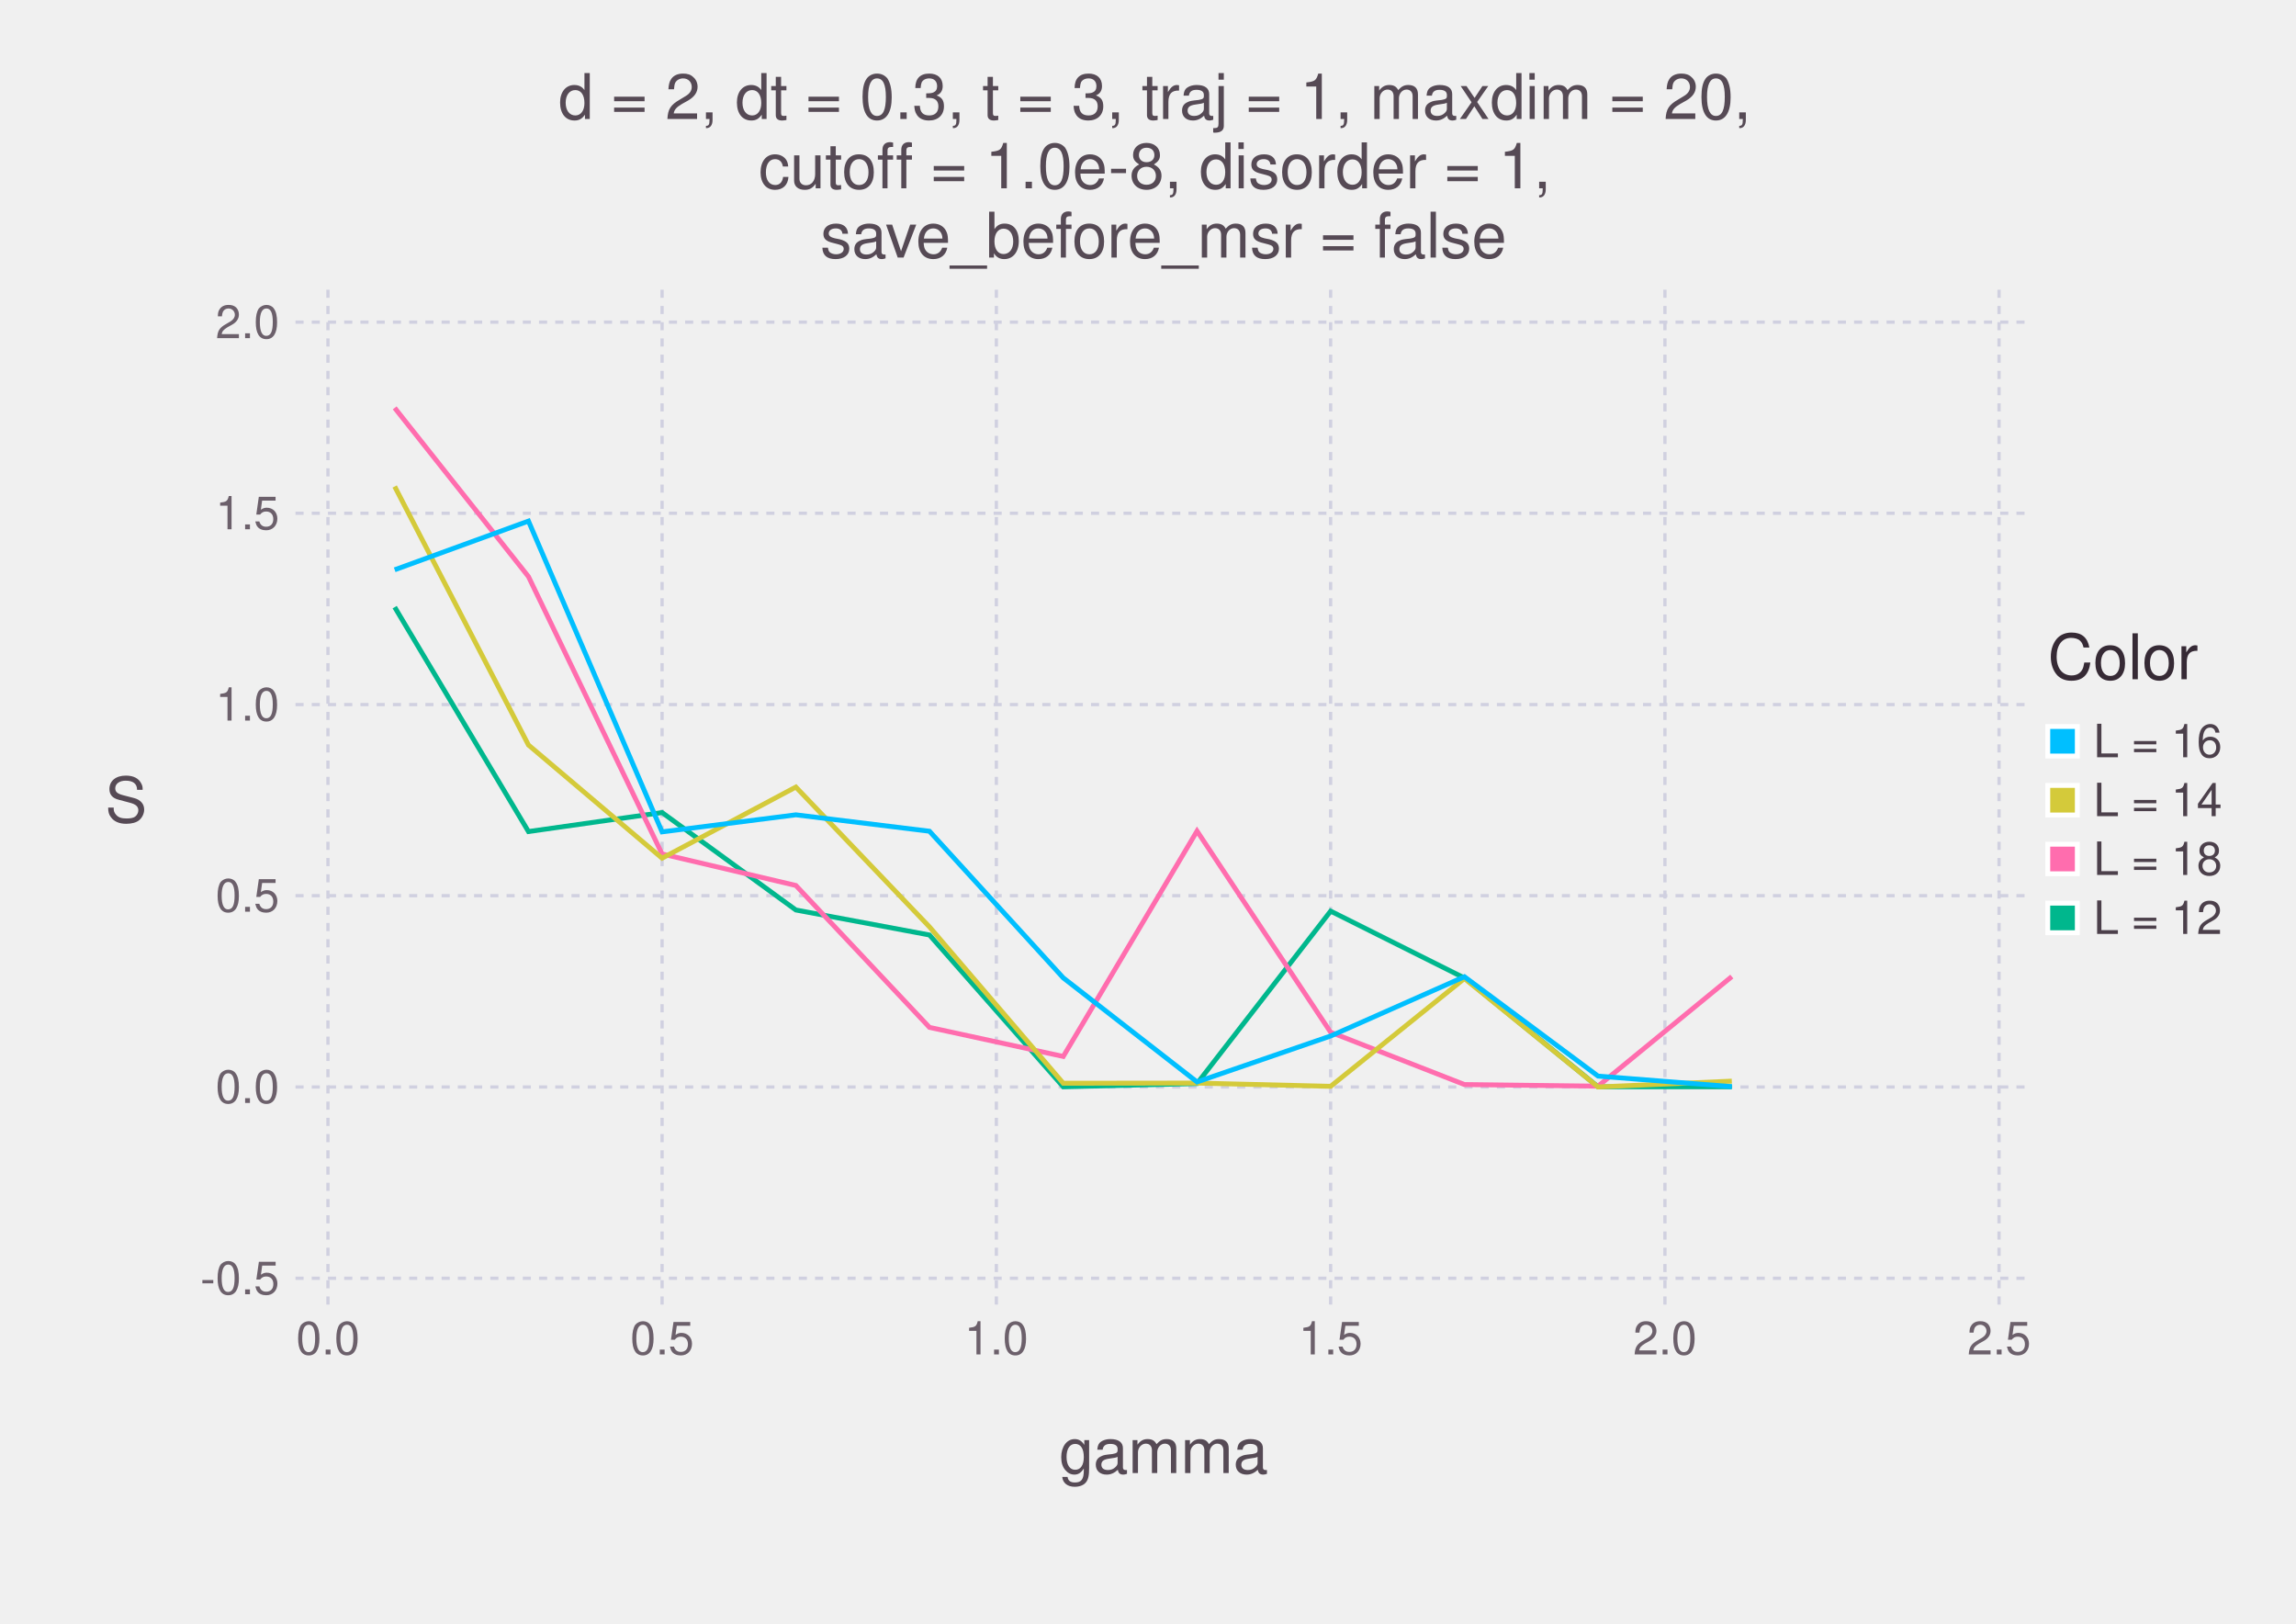
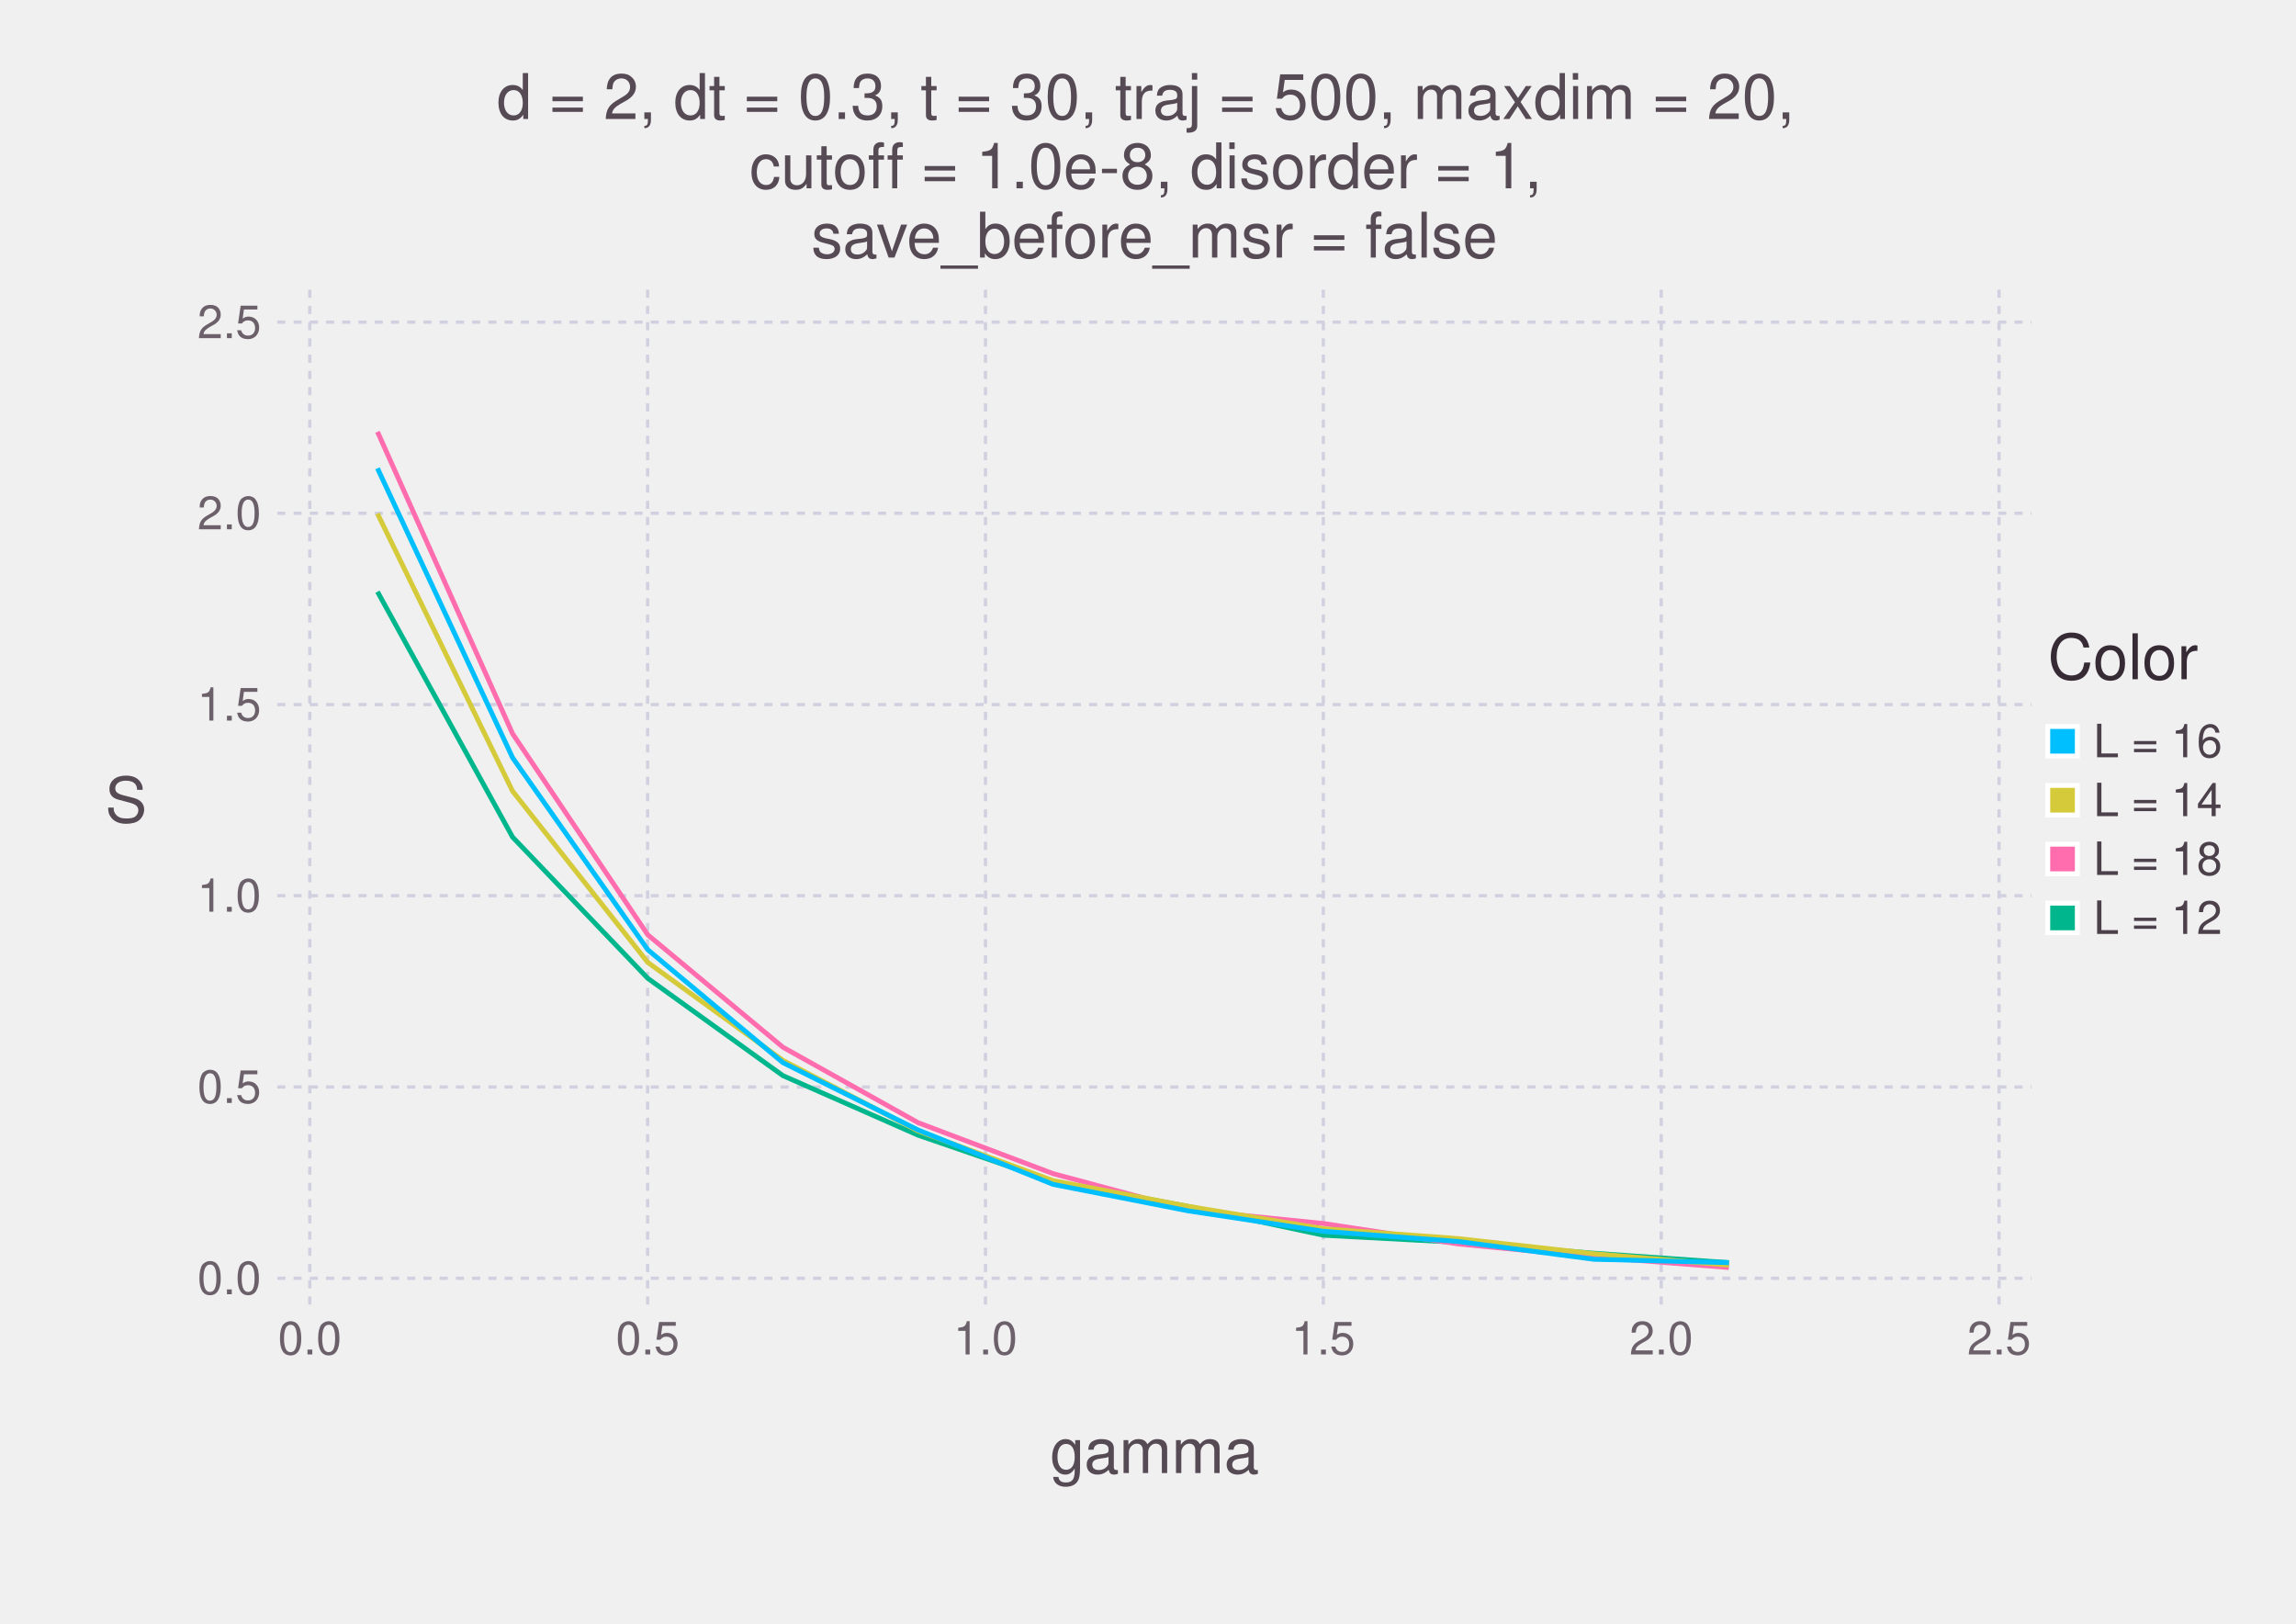
<svg xmlns="http://www.w3.org/2000/svg" version="1.2" width="141.42mm" height="100mm" viewBox="0 0 141.42 100" stroke="none" fill="#000000" stroke-width="0.3" font-size="3.88">
  <defs>
    <marker id="arrow" markerWidth="15" markerHeight="7" refX="5" refY="3.5" orient="auto" markerUnits="strokeWidth">
      <path d="M0,0 L15,3.5 L0,7 z" stroke="context-stroke" fill="context-stroke" />
    </marker>
  </defs>
-   <g class="plotroot xscalable yscalable" id="img-27029749-1">
-     <g font-size="3.88" font-family="'PT Sans','Helvetica Neue','Helvetica',sans-serif" fill="#564A55" stroke="#000000" stroke-opacity="0.000" id="img-27029749-2">
-       <g transform="translate(71.67,88.39)">
+   <g class="plotroot xscalable yscalable" id="img-9c34053e-1">
+     <g font-size="3.88" font-family="'PT Sans','Helvetica Neue','Helvetica',sans-serif" fill="#564A55" stroke="#000000" stroke-opacity="0.000" id="img-9c34053e-2">
+       <g transform="translate(71.11,88.39)">
        <g class="primitive">
          <text text-anchor="middle" dy="0.6em">gamma</text>
        </g>
      </g>
    </g>
-     <g class="guide xlabels" font-size="2.82" font-family="'PT Sans Caption','Helvetica Neue','Helvetica',sans-serif" fill="#6C606B" id="img-27029749-3">
-       <g transform="translate(20.2,81.72)">
+     <g class="guide xlabels" font-size="2.82" font-family="'PT Sans Caption','Helvetica Neue','Helvetica',sans-serif" fill="#6C606B" id="img-9c34053e-3">
+       <g transform="translate(19.08,81.72)">
        <g class="primitive">
          <text text-anchor="middle" dy="0.6em">0.0</text>
        </g>
      </g>
-       <g transform="translate(40.78,81.72)">
+       <g transform="translate(39.89,81.72)">
        <g class="primitive">
          <text text-anchor="middle" dy="0.6em">0.5</text>
        </g>
      </g>
-       <g transform="translate(61.37,81.72)">
+       <g transform="translate(60.7,81.72)">
        <g class="primitive">
          <text text-anchor="middle" dy="0.6em">1.0</text>
        </g>
      </g>
-       <g transform="translate(81.96,81.72)">
+       <g transform="translate(81.51,81.72)">
        <g class="primitive">
          <text text-anchor="middle" dy="0.6em">1.5</text>
        </g>
      </g>
-       <g transform="translate(102.55,81.72)">
+       <g transform="translate(102.32,81.72)">
        <g class="primitive">
          <text text-anchor="middle" dy="0.6em">2.0</text>
        </g>
      </g>
      <g transform="translate(123.13,81.72)">
        <g class="primitive">
          <text text-anchor="middle" dy="0.6em">2.5</text>
        </g>
      </g>
    </g>
-     <g class="guide colorkey" id="img-27029749-4">
-       <g fill="#4C404B" font-size="2.82" font-family="'PT Sans','Helvetica Neue','Helvetica',sans-serif" id="img-27029749-5">
-         <g transform="translate(128.95,45.65)" id="img-27029749-6" class="color_L_=_16">
+     <g class="guide colorkey" id="img-9c34053e-4">
+       <g fill="#4C404B" font-size="2.82" font-family="'PT Sans','Helvetica Neue','Helvetica',sans-serif" id="img-9c34053e-5">
+         <g transform="translate(128.95,45.65)" id="img-9c34053e-6" class="color_L_=_16">
          <g class="primitive">
            <text dy="0.35em">L = 16</text>
          </g>
        </g>
-         <g transform="translate(128.95,49.28)" id="img-27029749-7" class="color_L_=_14">
+         <g transform="translate(128.95,49.28)" id="img-9c34053e-7" class="color_L_=_14">
          <g class="primitive">
            <text dy="0.35em">L = 14</text>
          </g>
        </g>
-         <g transform="translate(128.95,52.9)" id="img-27029749-8" class="color_L_=_18">
+         <g transform="translate(128.95,52.9)" id="img-9c34053e-8" class="color_L_=_18">
          <g class="primitive">
            <text dy="0.35em">L = 18</text>
          </g>
        </g>
-         <g transform="translate(128.95,56.53)" id="img-27029749-9" class="color_L_=_12">
+         <g transform="translate(128.95,56.53)" id="img-9c34053e-9" class="color_L_=_12">
          <g class="primitive">
            <text dy="0.35em">L = 12</text>
          </g>
        </g>
      </g>
-       <g fill-opacity="1" id="img-27029749-10">
-         <g transform="translate(127.04,45.65)" id="img-27029749-11" stroke="#FFFFFF" fill="#00BFFF" class="color_L_=_16">
-           <path d="M-0.91,-0.91 L0.91,-0.91 0.91,0.91 -0.91,0.91  z" class="primitive" />
-         </g>
-         <g transform="translate(127.04,49.28)" id="img-27029749-12" stroke="#FFFFFF" fill="#D4CA3A" class="color_L_=_14">
-           <path d="M-0.91,-0.91 L0.91,-0.91 0.91,0.91 -0.91,0.91  z" class="primitive" />
-         </g>
-         <g transform="translate(127.04,52.9)" id="img-27029749-13" stroke="#FFFFFF" fill="#FF6DAE" class="color_L_=_18">
-           <path d="M-0.91,-0.91 L0.91,-0.91 0.91,0.91 -0.91,0.91  z" class="primitive" />
-         </g>
-         <g transform="translate(127.04,56.53)" id="img-27029749-14" stroke="#FFFFFF" fill="#00B78D" class="color_L_=_12">
-           <path d="M-0.91,-0.91 L0.91,-0.91 0.91,0.91 -0.91,0.91  z" class="primitive" />
-         </g>
-       </g>
-       <g fill="#362A35" font-size="3.88" font-family="'PT Sans','Helvetica Neue','Helvetica',sans-serif" stroke="#000000" stroke-opacity="0.000" id="img-27029749-15">
-         <g transform="translate(126.13,41.83)" id="img-27029749-16">
+       <g fill-opacity="1" id="img-9c34053e-10">
+         <g transform="translate(127.04,45.65)" id="img-9c34053e-11" stroke="#FFFFFF" fill="#00BFFF" class="color_L_=_16">
+           <path d="M-0.91,-0.91 L0.91,-0.91 0.91,0.91 -0.91,0.91  z" class="primitive" />
+         </g>
+         <g transform="translate(127.04,49.28)" id="img-9c34053e-12" stroke="#FFFFFF" fill="#D4CA3A" class="color_L_=_14">
+           <path d="M-0.91,-0.91 L0.91,-0.91 0.91,0.91 -0.91,0.91  z" class="primitive" />
+         </g>
+         <g transform="translate(127.04,52.9)" id="img-9c34053e-13" stroke="#FFFFFF" fill="#FF6DAE" class="color_L_=_18">
+           <path d="M-0.91,-0.91 L0.91,-0.91 0.91,0.91 -0.91,0.91  z" class="primitive" />
+         </g>
+         <g transform="translate(127.04,56.53)" id="img-9c34053e-14" stroke="#FFFFFF" fill="#00B78D" class="color_L_=_12">
+           <path d="M-0.91,-0.91 L0.91,-0.91 0.91,0.91 -0.91,0.91  z" class="primitive" />
+         </g>
+       </g>
+       <g fill="#362A35" font-size="3.88" font-family="'PT Sans','Helvetica Neue','Helvetica',sans-serif" stroke="#000000" stroke-opacity="0.000" id="img-9c34053e-15">
+         <g transform="translate(126.13,41.83)" id="img-9c34053e-16">
          <g class="primitive">
            <text dy="-0em">Color</text>
          </g>
        </g>
      </g>
    </g>
-     <g clip-path="url(#img-27029749-17)">
-       <g id="img-27029749-18">
-         <g pointer-events="visible" stroke-width="0.3" fill="#000000" fill-opacity="0.000" stroke="#000000" stroke-opacity="0.000" class="guide background" id="img-27029749-19">
-           <g transform="translate(71.67,49.28)" id="img-27029749-20">
-             <path d="M-53.47,-31.44 L53.47,-31.44 53.47,31.44 -53.47,31.44  z" class="primitive" />
-           </g>
-         </g>
-         <g class="guide ygridlines xfixed" stroke-dasharray="0.5,0.5" stroke-width="0.2" stroke="#D0D0E0" id="img-27029749-21">
-           <g transform="translate(71.67,78.72)" id="img-27029749-22">
-             <path fill="none" d="M-53.47,0 L53.47,0 " class="primitive" />
-           </g>
-           <g transform="translate(71.67,66.94)" id="img-27029749-23">
-             <path fill="none" d="M-53.47,0 L53.47,0 " class="primitive" />
-           </g>
-           <g transform="translate(71.67,55.16)" id="img-27029749-24">
-             <path fill="none" d="M-53.47,0 L53.47,0 " class="primitive" />
-           </g>
-           <g transform="translate(71.67,43.39)" id="img-27029749-25">
-             <path fill="none" d="M-53.47,0 L53.47,0 " class="primitive" />
-           </g>
-           <g transform="translate(71.67,31.61)" id="img-27029749-26">
-             <path fill="none" d="M-53.47,0 L53.47,0 " class="primitive" />
-           </g>
-           <g transform="translate(71.67,19.84)" id="img-27029749-27">
-             <path fill="none" d="M-53.47,0 L53.47,0 " class="primitive" />
-           </g>
-         </g>
-         <g class="guide xgridlines yfixed" stroke-dasharray="0.5,0.5" stroke-width="0.2" stroke="#D0D0E0" id="img-27029749-28">
-           <g transform="translate(20.2,49.28)" id="img-27029749-29">
-             <path fill="none" d="M0,-31.44 L0,31.44 " class="primitive" />
-           </g>
-           <g transform="translate(40.78,49.28)" id="img-27029749-30">
-             <path fill="none" d="M0,-31.44 L0,31.44 " class="primitive" />
-           </g>
-           <g transform="translate(61.37,49.28)" id="img-27029749-31">
-             <path fill="none" d="M0,-31.44 L0,31.44 " class="primitive" />
-           </g>
-           <g transform="translate(81.96,49.28)" id="img-27029749-32">
-             <path fill="none" d="M0,-31.44 L0,31.44 " class="primitive" />
-           </g>
-           <g transform="translate(102.55,49.28)" id="img-27029749-33">
-             <path fill="none" d="M0,-31.44 L0,31.44 " class="primitive" />
-           </g>
-           <g transform="translate(123.13,49.28)" id="img-27029749-34">
-             <path fill="none" d="M0,-31.44 L0,31.44 " class="primitive" />
-           </g>
-         </g>
-         <g class="plotpanel" id="img-27029749-35">
-           <g stroke-width="0.3" fill="#000000" fill-opacity="0.000" class="geometry" id="img-27029749-36">
-             <g class="color_L_=_12" stroke-dasharray="none" stroke="#00B78D" id="img-27029749-37">
-               <g transform="translate(65.49,57.83)" id="img-27029749-38">
-                 <path fill="none" d="M-41.18,-20.44 L-32.94,-6.62 -24.71,-7.79 -16.47,-1.79 -8.24,-0.25 0,9.1 8.24,8.9 16.47,-1.72 24.71,2.4 32.94,9.1 41.18,9.1 " class="primitive" />
-               </g>
-             </g>
-           </g>
-           <g stroke-width="0.3" fill="#000000" fill-opacity="0.000" class="geometry" id="img-27029749-39">
-             <g class="color_L_=_18" stroke-dasharray="none" stroke="#FF6DAE" id="img-27029749-40">
-               <g transform="translate(65.49,54.97)" id="img-27029749-41">
-                 <path fill="none" d="M-41.18,-29.85 L-32.94,-19.46 -24.71,-2.38 -16.47,-0.44 -8.24,8.3 0,10.09 8.24,-3.79 16.47,8.6 24.71,11.82 32.94,11.92 41.18,5.17 " class="primitive" />
-               </g>
-             </g>
-           </g>
-           <g stroke-width="0.3" fill="#000000" fill-opacity="0.000" class="geometry" id="img-27029749-42">
-             <g class="color_L_=_14" stroke-dasharray="none" stroke="#D4CA3A" id="img-27029749-43">
-               <g transform="translate(65.49,57.12)" id="img-27029749-44">
-                 <path fill="none" d="M-41.18,-27.16 L-32.94,-11.24 -24.71,-4.27 -16.47,-8.65 -8.24,-0.04 0,9.59 8.24,9.58 16.47,9.78 24.71,3.14 32.94,9.82 41.18,9.46 " class="primitive" />
-               </g>
-             </g>
-           </g>
-           <g stroke-width="0.3" fill="#000000" fill-opacity="0.000" class="geometry" id="img-27029749-45">
-             <g class="color_L_=_16" stroke-dasharray="none" stroke="#00BFFF" id="img-27029749-46">
-               <g transform="translate(65.49,54.89)" id="img-27029749-47">
-                 <path fill="none" d="M-41.18,-19.8 L-32.94,-22.8 -24.71,-3.66 -16.47,-4.71 -8.24,-3.7 0,5.33 8.24,11.74 16.47,8.91 24.71,5.26 32.94,11.38 41.18,12.03 " class="primitive" />
-               </g>
-             </g>
-           </g>
-         </g>
-       </g>
-     </g>
-     <g class="guide ylabels" font-size="2.82" font-family="'PT Sans Caption','Helvetica Neue','Helvetica',sans-serif" fill="#6C606B" id="img-27029749-48">
-       <g transform="translate(17.2,78.72)" id="img-27029749-49">
-         <g class="primitive">
-           <text text-anchor="end" dy="0.35em">-0.5</text>
-         </g>
-       </g>
-       <g transform="translate(17.2,66.94)" id="img-27029749-50">
+     <g clip-path="url(#img-9c34053e-17)">
+       <g id="img-9c34053e-18">
+         <g pointer-events="visible" stroke-width="0.3" fill="#000000" fill-opacity="0.000" stroke="#000000" stroke-opacity="0.000" class="guide background" id="img-9c34053e-19">
+           <g transform="translate(71.11,49.28)" id="img-9c34053e-20">
+             <path d="M-54.03,-31.44 L54.03,-31.44 54.03,31.44 -54.03,31.44  z" class="primitive" />
+           </g>
+         </g>
+         <g class="guide ygridlines xfixed" stroke-dasharray="0.5,0.5" stroke-width="0.2" stroke="#D0D0E0" id="img-9c34053e-21">
+           <g transform="translate(71.11,78.72)" id="img-9c34053e-22">
+             <path fill="none" d="M-54.03,0 L54.03,0 " class="primitive" />
+           </g>
+           <g transform="translate(71.11,66.94)" id="img-9c34053e-23">
+             <path fill="none" d="M-54.03,0 L54.03,0 " class="primitive" />
+           </g>
+           <g transform="translate(71.11,55.16)" id="img-9c34053e-24">
+             <path fill="none" d="M-54.03,0 L54.03,0 " class="primitive" />
+           </g>
+           <g transform="translate(71.11,43.39)" id="img-9c34053e-25">
+             <path fill="none" d="M-54.03,0 L54.03,0 " class="primitive" />
+           </g>
+           <g transform="translate(71.11,31.61)" id="img-9c34053e-26">
+             <path fill="none" d="M-54.03,0 L54.03,0 " class="primitive" />
+           </g>
+           <g transform="translate(71.11,19.84)" id="img-9c34053e-27">
+             <path fill="none" d="M-54.03,0 L54.03,0 " class="primitive" />
+           </g>
+         </g>
+         <g class="guide xgridlines yfixed" stroke-dasharray="0.5,0.5" stroke-width="0.2" stroke="#D0D0E0" id="img-9c34053e-28">
+           <g transform="translate(19.08,49.28)" id="img-9c34053e-29">
+             <path fill="none" d="M0,-31.44 L0,31.44 " class="primitive" />
+           </g>
+           <g transform="translate(39.89,49.28)" id="img-9c34053e-30">
+             <path fill="none" d="M0,-31.44 L0,31.44 " class="primitive" />
+           </g>
+           <g transform="translate(60.7,49.28)" id="img-9c34053e-31">
+             <path fill="none" d="M0,-31.44 L0,31.44 " class="primitive" />
+           </g>
+           <g transform="translate(81.51,49.28)" id="img-9c34053e-32">
+             <path fill="none" d="M0,-31.44 L0,31.44 " class="primitive" />
+           </g>
+           <g transform="translate(102.32,49.28)" id="img-9c34053e-33">
+             <path fill="none" d="M0,-31.44 L0,31.44 " class="primitive" />
+           </g>
+           <g transform="translate(123.13,49.28)" id="img-9c34053e-34">
+             <path fill="none" d="M0,-31.44 L0,31.44 " class="primitive" />
+           </g>
+         </g>
+         <g class="plotpanel" id="img-9c34053e-35">
+           <g stroke-width="0.3" fill="#000000" fill-opacity="0.000" class="geometry" id="img-9c34053e-36">
+             <g class="color_L_=_12" stroke-dasharray="none" stroke="#00B78D" id="img-9c34053e-37">
+               <g transform="translate(64.87,67.18)" id="img-9c34053e-38">
+                 <path fill="none" d="M-41.62,-30.74 L-33.3,-15.63 -24.97,-6.93 -16.65,-0.94 -8.32,2.73 -0,5.59 8.32,7.12 16.65,8.89 24.97,9.33 33.3,10 41.62,10.58 " class="primitive" />
+               </g>
+             </g>
+           </g>
+           <g stroke-width="0.3" fill="#000000" fill-opacity="0.000" class="geometry" id="img-9c34053e-39">
+             <g class="color_L_=_18" stroke-dasharray="none" stroke="#FF6DAE" id="img-9c34053e-40">
+               <g transform="translate(64.87,65.2)" id="img-9c34053e-41">
+                 <path fill="none" d="M-41.62,-38.61 L-33.3,-20.02 -24.97,-7.63 -16.65,-0.71 -8.32,3.94 -0,7.08 8.32,9.31 16.65,10.15 24.97,11.41 33.3,12.21 41.62,12.86 " class="primitive" />
+               </g>
+             </g>
+           </g>
+           <g stroke-width="0.3" fill="#000000" fill-opacity="0.000" class="geometry" id="img-9c34053e-42">
+             <g class="color_L_=_14" stroke-dasharray="none" stroke="#D4CA3A" id="img-9c34053e-43">
+               <g transform="translate(64.87,66.24)" id="img-9c34053e-44">
+                 <path fill="none" d="M-41.62,-34.61 L-33.3,-17.52 -24.97,-6.97 -16.65,-0.94 -8.32,3.41 -0,6.47 8.32,8.05 16.65,9.43 24.97,10.04 33.3,10.97 41.62,11.67 " class="primitive" />
+               </g>
+             </g>
+           </g>
+           <g stroke-width="0.3" fill="#000000" fill-opacity="0.000" class="geometry" id="img-9c34053e-45">
+             <g class="color_L_=_16" stroke-dasharray="none" stroke="#00BFFF" id="img-9c34053e-46">
+               <g transform="translate(64.87,65.83)" id="img-9c34053e-47">
+                 <path fill="none" d="M-41.62,-36.99 L-33.3,-19.17 -24.97,-7.34 -16.65,-0.39 -8.32,3.76 -0,7.11 8.32,8.74 16.65,10 24.97,10.63 33.3,11.72 41.62,11.93 " class="primitive" />
+               </g>
+             </g>
+           </g>
+         </g>
+       </g>
+     </g>
+     <g class="guide ylabels" font-size="2.82" font-family="'PT Sans Caption','Helvetica Neue','Helvetica',sans-serif" fill="#6C606B" id="img-9c34053e-48">
+       <g transform="translate(16.08,78.72)" id="img-9c34053e-49">
        <g class="primitive">
          <text text-anchor="end" dy="0.35em">0.0</text>
        </g>
      </g>
-       <g transform="translate(17.2,55.16)" id="img-27029749-51">
+       <g transform="translate(16.08,66.94)" id="img-9c34053e-50">
        <g class="primitive">
          <text text-anchor="end" dy="0.35em">0.5</text>
        </g>
      </g>
-       <g transform="translate(17.2,43.39)" id="img-27029749-52">
+       <g transform="translate(16.08,55.16)" id="img-9c34053e-51">
        <g class="primitive">
          <text text-anchor="end" dy="0.35em">1.0</text>
        </g>
      </g>
-       <g transform="translate(17.2,31.61)" id="img-27029749-53">
+       <g transform="translate(16.08,43.39)" id="img-9c34053e-52">
        <g class="primitive">
          <text text-anchor="end" dy="0.35em">1.5</text>
        </g>
      </g>
-       <g transform="translate(17.2,19.84)" id="img-27029749-54">
+       <g transform="translate(16.08,31.61)" id="img-9c34053e-53">
        <g class="primitive">
          <text text-anchor="end" dy="0.35em">2.0</text>
        </g>
      </g>
-     </g>
-     <g font-size="3.88" font-family="'PT Sans','Helvetica Neue','Helvetica',sans-serif" fill="#564A55" stroke="#000000" stroke-opacity="0.000" id="img-27029749-55">
-       <g transform="translate(9.06,49.28)" id="img-27029749-56">
+       <g transform="translate(16.08,19.84)" id="img-9c34053e-54">
+         <g class="primitive">
+           <text text-anchor="end" dy="0.35em">2.5</text>
+         </g>
+       </g>
+     </g>
+     <g font-size="3.88" font-family="'PT Sans','Helvetica Neue','Helvetica',sans-serif" fill="#564A55" stroke="#000000" stroke-opacity="0.000" id="img-9c34053e-55">
+       <g transform="translate(9.06,49.28)" id="img-9c34053e-56">
        <g class="primitive">
          <text text-anchor="end" dy="0.35em">S</text>
        </g>
      </g>
    </g>
-     <g font-size="3.88" font-family="'PT Sans','Helvetica Neue','Helvetica',sans-serif" fill="#564A55" stroke="#000000" stroke-opacity="0.000" id="img-27029749-57">
-       <g transform="translate(71.67,5)" id="img-27029749-58">
-         <g class="primitive">
-           <text text-anchor="middle" dy="0.6em">d = 2, dt = 0.3, t = 3, traj = 1, maxdim = 20, <tspan x="0" dy="1.1em">cutoff = 1.0e-8, disorder = 1, </tspan>
+     <g font-size="3.88" font-family="'PT Sans','Helvetica Neue','Helvetica',sans-serif" fill="#564A55" stroke="#000000" stroke-opacity="0.000" id="img-9c34053e-57">
+       <g transform="translate(71.11,5)" id="img-9c34053e-58">
+         <g class="primitive">
+           <text text-anchor="middle" dy="0.6em">d = 2, dt = 0.3, t = 30, traj = 500, maxdim = 20, <tspan x="0" dy="1.1em">cutoff = 1.0e-8, disorder = 1, </tspan>
            <tspan x="0" dy="1.1em">save_before_msr = false</tspan>
          </text>
        </g>
      </g>
    </g>
  </g>
  <defs>
-     <clipPath id="img-27029749-17">
-       <path d="M18.2,17.84 L125.13,17.84 125.13,80.72 18.2,80.72 " />
+     <clipPath id="img-9c34053e-17">
+       <path d="M17.08,17.84 L125.13,17.84 125.13,80.72 17.08,80.72 " />
    </clipPath>
  </defs>
</svg>
